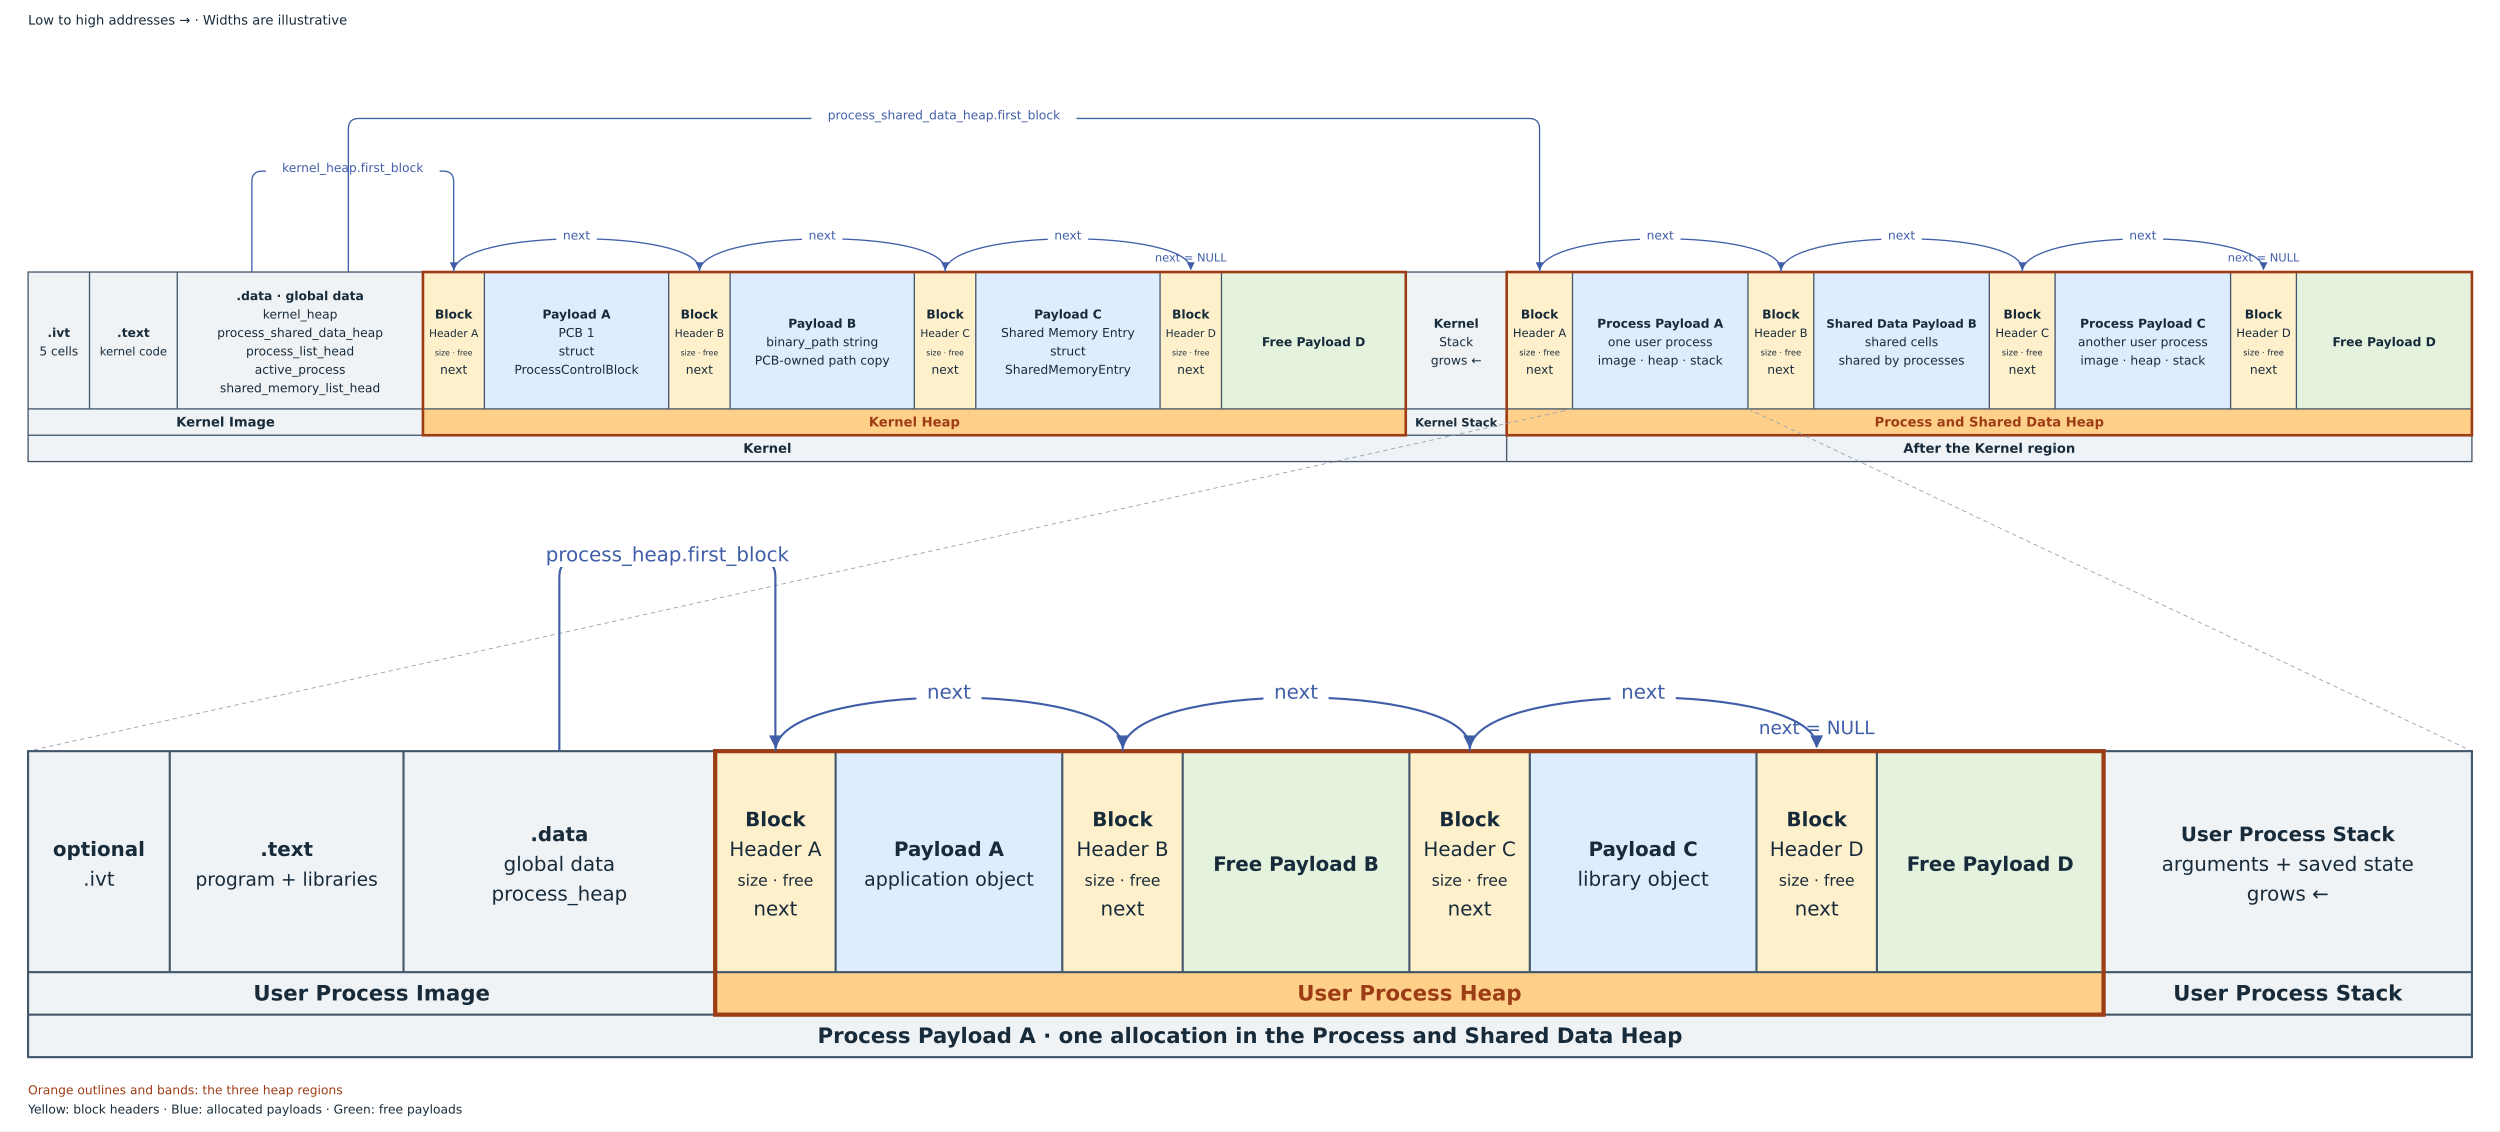
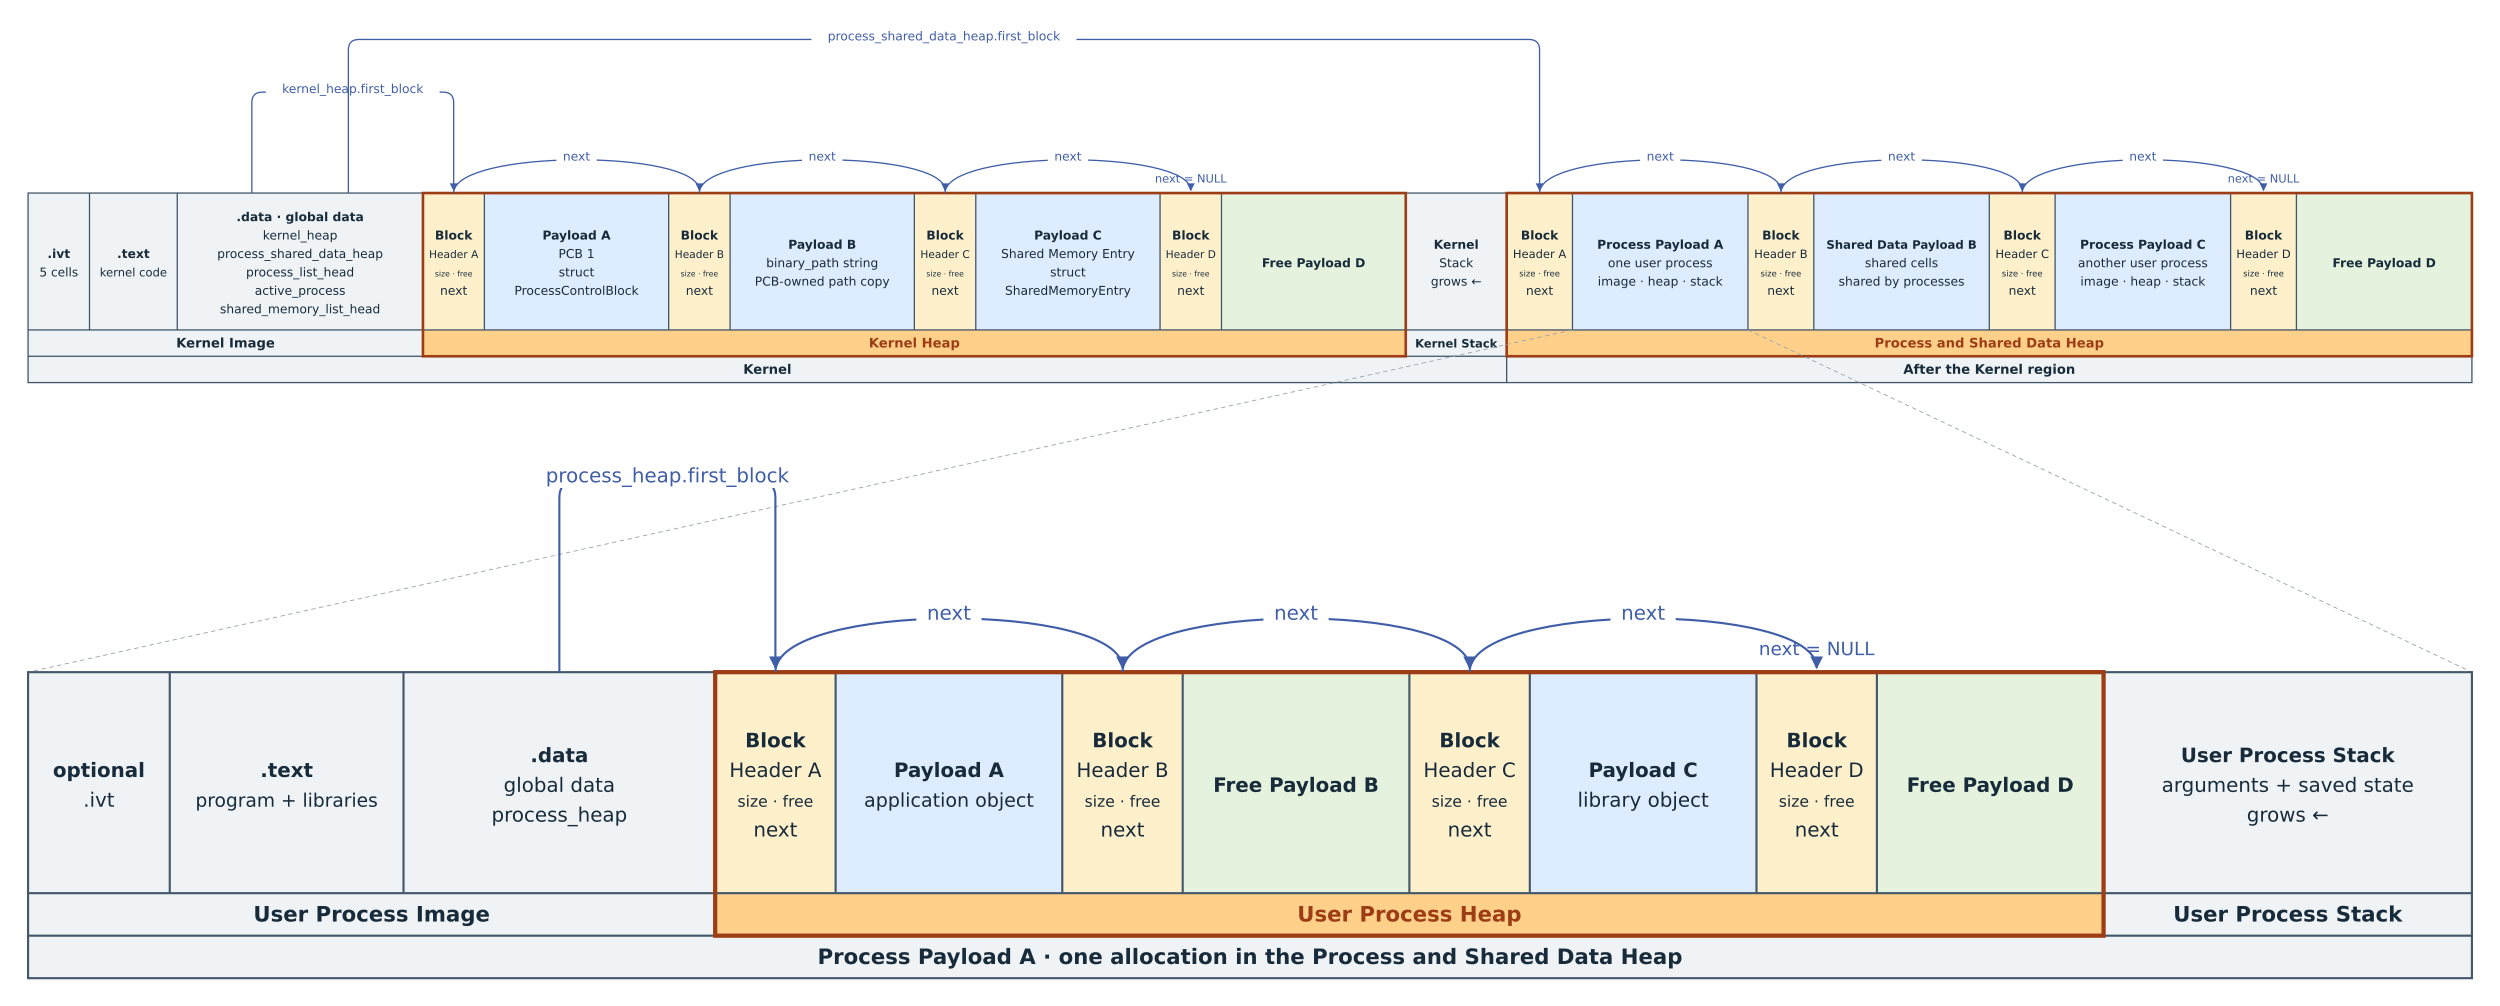
- <svg xmlns="http://www.w3.org/2000/svg" width="2849" height="1289" viewBox="0 0 2849 1289" role="img" aria-labelledby="title desc">
+ <svg xmlns="http://www.w3.org/2000/svg" width="2849" height="1146" viewBox="0 90 2849 1146" role="img" aria-labelledby="title desc">
  <defs>
    <marker id="405ea8" viewBox="0 0 10 10" refX="9" refY="5" markerWidth="6" markerHeight="6" orient="auto-start-reverse">
      <path d="M 0 0 L 10 5 L 0 10 z" fill="#405ea8" />
    </marker>
    <marker id="785099" viewBox="0 0 10 10" refX="9" refY="5" markerWidth="6" markerHeight="6" orient="auto-start-reverse">
      <path d="M 0 0 L 10 5 L 0 10 z" fill="#785099" />
    </marker>
    <marker id="26715b" viewBox="0 0 10 10" refX="9" refY="5" markerWidth="6" markerHeight="6" orient="auto-start-reverse">
      <path d="M 0 0 L 10 5 L 0 10 z" fill="#26715b" />
    </marker>
  </defs>
  <rect width="2849" height="1289" fill="white" />
  <g font-family="DejaVu Sans, sans-serif">
-     <text x="32" y="28" text-anchor="start" font-size="15" font-weight="normal" fill="#172b3a">Low to high addresses →   ·   Widths are illustrative</text>
    <rect x="32" y="310" width="70" height="156" fill="#f0f3f6" stroke="none" stroke-width="1" />
    <text x="67.0" y="384.0" text-anchor="middle" font-size="14" font-weight="bold" fill="#172b3a">.ivt</text>
    <text x="67.0" y="405.0" text-anchor="middle" font-size="13.825" font-weight="normal" fill="#172b3a">5 cells</text>
    <rect x="102" y="310" width="100" height="156" fill="#f0f3f6" stroke="none" stroke-width="1" />
    <text x="152.0" y="384.0" text-anchor="middle" font-size="14" font-weight="bold" fill="#172b3a">.text</text>
    <text x="152.0" y="405.0" text-anchor="middle" font-size="13.196" font-weight="normal" fill="#172b3a">kernel code</text>
    <rect x="202" y="310" width="280" height="156" fill="#f0f3f6" stroke="none" stroke-width="1" />
    <text x="342.0" y="342.0" text-anchor="middle" font-size="14" font-weight="bold" fill="#172b3a">.data · global data</text>
    <text x="342.0" y="363.0" text-anchor="middle" font-size="14" font-weight="normal" fill="#172b3a">kernel_heap</text>
    <text x="342.0" y="384.0" text-anchor="middle" font-size="14" font-weight="normal" fill="#172b3a">process_shared_data_heap</text>
    <text x="342.0" y="405.0" text-anchor="middle" font-size="14" font-weight="normal" fill="#172b3a">process_list_head</text>
    <text x="342.0" y="426.0" text-anchor="middle" font-size="14" font-weight="normal" fill="#172b3a">active_process</text>
    <text x="342.0" y="447.0" text-anchor="middle" font-size="14" font-weight="normal" fill="#172b3a">shared_memory_list_head</text>
    <rect x="482" y="310" width="70" height="156" fill="#fff0cc" stroke="none" stroke-width="1" />
    <a href="../../common/heap.header#L5">
      <text x="517.0" y="363.0" text-anchor="middle" font-size="14" font-weight="bold" fill="#172b3a">Block</text>
      <text x="517.0" y="384.0" text-anchor="middle" font-size="12.097" font-weight="normal" fill="#172b3a">Header A</text>
      <text x="517.0" y="405.0" text-anchor="middle" font-size="8.798" font-weight="normal" fill="#172b3a">size · free</text>
      <text x="517.0" y="426.0" text-anchor="middle" font-size="14" font-weight="normal" fill="#172b3a">next</text>
    </a>
    <rect x="552" y="310" width="210" height="156" fill="#deecff" stroke="none" stroke-width="1" />
    <a href="../../kernel/process/process.header#L31">
      <text x="657.0" y="363.0" text-anchor="middle" font-size="14" font-weight="bold" fill="#172b3a">Payload A</text>
      <text x="657.0" y="384.0" text-anchor="middle" font-size="14" font-weight="normal" fill="#172b3a">PCB 1</text>
      <text x="657.0" y="405.0" text-anchor="middle" font-size="14" font-weight="normal" fill="#172b3a">struct</text>
      <text x="657.0" y="426.0" text-anchor="middle" font-size="14" font-weight="normal" fill="#172b3a">ProcessControlBlock</text>
    </a>
    <rect x="762" y="310" width="70" height="156" fill="#fff0cc" stroke="none" stroke-width="1" />
    <a href="../../common/heap.header#L5">
      <text x="797.0" y="363.0" text-anchor="middle" font-size="14" font-weight="bold" fill="#172b3a">Block</text>
      <text x="797.0" y="384.0" text-anchor="middle" font-size="12.097" font-weight="normal" fill="#172b3a">Header B</text>
      <text x="797.0" y="405.0" text-anchor="middle" font-size="8.798" font-weight="normal" fill="#172b3a">size · free</text>
      <text x="797.0" y="426.0" text-anchor="middle" font-size="14" font-weight="normal" fill="#172b3a">next</text>
    </a>
    <rect x="832" y="310" width="210" height="156" fill="#deecff" stroke="none" stroke-width="1" />
    <text x="937.0" y="373.5" text-anchor="middle" font-size="14" font-weight="bold" fill="#172b3a">Payload B</text>
    <text x="937.0" y="394.5" text-anchor="middle" font-size="14" font-weight="normal" fill="#172b3a">binary_path string</text>
    <text x="937.0" y="415.5" text-anchor="middle" font-size="14" font-weight="normal" fill="#172b3a">PCB-owned path copy</text>
    <rect x="1042" y="310" width="70" height="156" fill="#fff0cc" stroke="none" stroke-width="1" />
    <a href="../../common/heap.header#L5">
      <text x="1077.0" y="363.0" text-anchor="middle" font-size="14" font-weight="bold" fill="#172b3a">Block</text>
      <text x="1077.0" y="384.0" text-anchor="middle" font-size="12.097" font-weight="normal" fill="#172b3a">Header C</text>
      <text x="1077.0" y="405.0" text-anchor="middle" font-size="8.798" font-weight="normal" fill="#172b3a">size · free</text>
      <text x="1077.0" y="426.0" text-anchor="middle" font-size="14" font-weight="normal" fill="#172b3a">next</text>
    </a>
    <rect x="1112" y="310" width="210" height="156" fill="#deecff" stroke="none" stroke-width="1" />
    <a href="../../kernel/shared_memory.header#L8">
      <text x="1217.0" y="363.0" text-anchor="middle" font-size="14" font-weight="bold" fill="#172b3a">Payload C</text>
      <text x="1217.0" y="384.0" text-anchor="middle" font-size="14" font-weight="normal" fill="#172b3a">Shared Memory Entry</text>
      <text x="1217.0" y="405.0" text-anchor="middle" font-size="14" font-weight="normal" fill="#172b3a">struct</text>
      <text x="1217.0" y="426.0" text-anchor="middle" font-size="14" font-weight="normal" fill="#172b3a">SharedMemoryEntry</text>
    </a>
    <rect x="1322" y="310" width="70" height="156" fill="#fff0cc" stroke="none" stroke-width="1" />
    <a href="../../common/heap.header#L5">
      <text x="1357.0" y="363.0" text-anchor="middle" font-size="14" font-weight="bold" fill="#172b3a">Block</text>
      <text x="1357.0" y="384.0" text-anchor="middle" font-size="12.097" font-weight="normal" fill="#172b3a">Header D</text>
      <text x="1357.0" y="405.0" text-anchor="middle" font-size="8.798" font-weight="normal" fill="#172b3a">size · free</text>
      <text x="1357.0" y="426.0" text-anchor="middle" font-size="14" font-weight="normal" fill="#172b3a">next</text>
    </a>
    <rect x="1392" y="310" width="210" height="156" fill="#e5f3de" stroke="none" stroke-width="1" />
    <text x="1497.0" y="394.5" text-anchor="middle" font-size="14" font-weight="bold" fill="#172b3a">Free Payload D</text>
    <rect x="1602" y="310" width="115" height="156" fill="#f0f3f6" stroke="none" stroke-width="1" />
    <text x="1659.5" y="373.5" text-anchor="middle" font-size="14" font-weight="bold" fill="#172b3a">Kernel</text>
    <text x="1659.5" y="394.5" text-anchor="middle" font-size="14" font-weight="normal" fill="#172b3a">Stack</text>
    <text x="1659.5" y="415.5" text-anchor="middle" font-size="14" font-weight="normal" fill="#172b3a">grows ←</text>
    <rect x="1717" y="310" width="75" height="156" fill="#fff0cc" stroke="none" stroke-width="1" />
    <a href="../../common/heap.header#L5">
      <text x="1754.5" y="363.0" text-anchor="middle" font-size="14" font-weight="bold" fill="#172b3a">Block</text>
      <text x="1754.5" y="384.0" text-anchor="middle" font-size="13.105" font-weight="normal" fill="#172b3a">Header A</text>
      <text x="1754.5" y="405.0" text-anchor="middle" font-size="9.531" font-weight="normal" fill="#172b3a">size · free</text>
      <text x="1754.5" y="426.0" text-anchor="middle" font-size="14" font-weight="normal" fill="#172b3a">next</text>
    </a>
    <rect x="1792" y="310" width="200" height="156" fill="#deecff" stroke="none" stroke-width="1" />
    <text x="1892.0" y="373.5" text-anchor="middle" font-size="14" font-weight="bold" fill="#172b3a">Process Payload A</text>
    <text x="1892.0" y="394.5" text-anchor="middle" font-size="14" font-weight="normal" fill="#172b3a">one user process</text>
    <text x="1892.0" y="415.5" text-anchor="middle" font-size="14" font-weight="normal" fill="#172b3a">image · heap · stack</text>
    <rect x="1992" y="310" width="75" height="156" fill="#fff0cc" stroke="none" stroke-width="1" />
    <a href="../../common/heap.header#L5">
      <text x="2029.5" y="363.0" text-anchor="middle" font-size="14" font-weight="bold" fill="#172b3a">Block</text>
      <text x="2029.5" y="384.0" text-anchor="middle" font-size="13.105" font-weight="normal" fill="#172b3a">Header B</text>
      <text x="2029.5" y="405.0" text-anchor="middle" font-size="9.531" font-weight="normal" fill="#172b3a">size · free</text>
      <text x="2029.5" y="426.0" text-anchor="middle" font-size="14" font-weight="normal" fill="#172b3a">next</text>
    </a>
    <rect x="2067" y="310" width="200" height="156" fill="#deecff" stroke="none" stroke-width="1" />
    <text x="2167.0" y="373.5" text-anchor="middle" font-size="13.305" font-weight="bold" fill="#172b3a">Shared Data Payload B</text>
    <text x="2167.0" y="394.5" text-anchor="middle" font-size="14" font-weight="normal" fill="#172b3a">shared cells</text>
    <text x="2167.0" y="415.5" text-anchor="middle" font-size="14" font-weight="normal" fill="#172b3a">shared by processes</text>
    <rect x="2267" y="310" width="75" height="156" fill="#fff0cc" stroke="none" stroke-width="1" />
    <a href="../../common/heap.header#L5">
      <text x="2304.5" y="363.0" text-anchor="middle" font-size="14" font-weight="bold" fill="#172b3a">Block</text>
      <text x="2304.5" y="384.0" text-anchor="middle" font-size="13.105" font-weight="normal" fill="#172b3a">Header C</text>
      <text x="2304.5" y="405.0" text-anchor="middle" font-size="9.531" font-weight="normal" fill="#172b3a">size · free</text>
      <text x="2304.5" y="426.0" text-anchor="middle" font-size="14" font-weight="normal" fill="#172b3a">next</text>
    </a>
    <rect x="2342" y="310" width="200" height="156" fill="#deecff" stroke="none" stroke-width="1" />
    <text x="2442.0" y="373.5" text-anchor="middle" font-size="14" font-weight="bold" fill="#172b3a">Process Payload C</text>
    <text x="2442.0" y="394.5" text-anchor="middle" font-size="14" font-weight="normal" fill="#172b3a">another user process</text>
    <text x="2442.0" y="415.5" text-anchor="middle" font-size="14" font-weight="normal" fill="#172b3a">image · heap · stack</text>
    <rect x="2542" y="310" width="75" height="156" fill="#fff0cc" stroke="none" stroke-width="1" />
    <a href="../../common/heap.header#L5">
      <text x="2579.5" y="363.0" text-anchor="middle" font-size="14" font-weight="bold" fill="#172b3a">Block</text>
      <text x="2579.5" y="384.0" text-anchor="middle" font-size="13.105" font-weight="normal" fill="#172b3a">Header D</text>
      <text x="2579.5" y="405.0" text-anchor="middle" font-size="9.531" font-weight="normal" fill="#172b3a">size · free</text>
      <text x="2579.5" y="426.0" text-anchor="middle" font-size="14" font-weight="normal" fill="#172b3a">next</text>
    </a>
    <rect x="2617" y="310" width="200" height="156" fill="#e5f3de" stroke="none" stroke-width="1" />
    <text x="2717.0" y="394.5" text-anchor="middle" font-size="14" font-weight="bold" fill="#172b3a">Free Payload D</text>
    <rect x="32" y="466" width="450" height="30" fill="#f0f3f6" stroke="none" stroke-width="1" />
    <text x="257.0" y="486" text-anchor="middle" font-size="15" font-weight="bold" fill="#172b3a">Kernel Image</text>
    <rect x="482" y="466" width="1120" height="30" fill="#ffd08a" stroke="none" stroke-width="1" />
    <text x="1042.0" y="486" text-anchor="middle" font-size="15" font-weight="bold" fill="#9c3d15">Kernel Heap</text>
    <path d="M 482 466 v 30" fill="none" stroke="#43576a" stroke-width="1.5" />
    <rect x="1602" y="466" width="115" height="30" fill="#f0f3f6" stroke="none" stroke-width="1" />
    <text x="1659.5" y="486" text-anchor="middle" font-size="13.113" font-weight="bold" fill="#172b3a">Kernel Stack</text>
    <path d="M 1602 466 v 30" fill="none" stroke="#43576a" stroke-width="1.5" />
    <rect x="1717" y="466" width="1100" height="30" fill="#ffd08a" stroke="none" stroke-width="1" />
    <text x="2267.0" y="486" text-anchor="middle" font-size="15" font-weight="bold" fill="#9c3d15">Process and Shared Data Heap</text>
    <path d="M 1717 466 v 30" fill="none" stroke="#43576a" stroke-width="1.5" />
    <path d="M 32 466 H 2817" fill="none" stroke="#43576a" stroke-width="1.5" />
    <rect x="32" y="496" width="1685" height="30" fill="#f0f3f6" stroke="none" stroke-width="1" />
    <text x="874.5" y="516" text-anchor="middle" font-size="15" font-weight="bold" fill="#172b3a">Kernel</text>
    <rect x="1717" y="496" width="1100" height="30" fill="#f0f3f6" stroke="none" stroke-width="1" />
    <text x="2267.0" y="516" text-anchor="middle" font-size="15" font-weight="bold" fill="#172b3a">After the Kernel region</text>
    <path d="M 1717 496 v 30" fill="none" stroke="#43576a" stroke-width="1.5" />
    <path d="M 32 496 H 2817" fill="none" stroke="#43576a" stroke-width="1.5" />
    <path d="M 102 310 v 156" fill="none" stroke="#43576a" stroke-width="1.5" />
    <path d="M 202 310 v 156" fill="none" stroke="#43576a" stroke-width="1.5" />
    <path d="M 482 310 v 156" fill="none" stroke="#43576a" stroke-width="1.5" />
    <path d="M 552 310 v 156" fill="none" stroke="#43576a" stroke-width="1.5" />
    <path d="M 762 310 v 156" fill="none" stroke="#43576a" stroke-width="1.5" />
    <path d="M 832 310 v 156" fill="none" stroke="#43576a" stroke-width="1.5" />
    <path d="M 1042 310 v 156" fill="none" stroke="#43576a" stroke-width="1.5" />
    <path d="M 1112 310 v 156" fill="none" stroke="#43576a" stroke-width="1.5" />
    <path d="M 1322 310 v 156" fill="none" stroke="#43576a" stroke-width="1.5" />
    <path d="M 1392 310 v 156" fill="none" stroke="#43576a" stroke-width="1.5" />
    <path d="M 1602 310 v 156" fill="none" stroke="#43576a" stroke-width="1.5" />
    <path d="M 1717 310 v 156" fill="none" stroke="#43576a" stroke-width="1.5" />
    <path d="M 1792 310 v 156" fill="none" stroke="#43576a" stroke-width="1.5" />
    <path d="M 1992 310 v 156" fill="none" stroke="#43576a" stroke-width="1.5" />
    <path d="M 2067 310 v 156" fill="none" stroke="#43576a" stroke-width="1.5" />
    <path d="M 2267 310 v 156" fill="none" stroke="#43576a" stroke-width="1.5" />
    <path d="M 2342 310 v 156" fill="none" stroke="#43576a" stroke-width="1.5" />
    <path d="M 2542 310 v 156" fill="none" stroke="#43576a" stroke-width="1.5" />
    <path d="M 2617 310 v 156" fill="none" stroke="#43576a" stroke-width="1.5" />
    <rect x="32" y="310" width="2785" height="216" fill="none" stroke="#43576a" stroke-width="1.5" />
    <rect x="482" y="310" width="1120" height="186" fill="none" stroke="#9c3d15" stroke-width="3" />
    <rect x="1717" y="310" width="1100" height="186" fill="none" stroke="#9c3d15" stroke-width="3" />
    <path d="M 517.0 310 C 517.0 260, 797.0 260, 797.0 307" fill="none" stroke="#405ea8" stroke-width="1.5" marker-end="url(#405ea8)" />
    <rect x="634.0" y="258" width="46" height="18" fill="white" stroke="none" stroke-width="1" />
    <text x="657.0" y="273" text-anchor="middle" font-size="14" font-weight="normal" fill="#405ea8">next</text>
    <path d="M 797.0 310 C 797.0 260, 1077.0 260, 1077.0 307" fill="none" stroke="#405ea8" stroke-width="1.5" marker-end="url(#405ea8)" />
    <rect x="914.0" y="258" width="46" height="18" fill="white" stroke="none" stroke-width="1" />
    <text x="937.0" y="273" text-anchor="middle" font-size="14" font-weight="normal" fill="#405ea8">next</text>
    <path d="M 1077.0 310 C 1077.0 260, 1357.0 260, 1357.0 307" fill="none" stroke="#405ea8" stroke-width="1.5" marker-end="url(#405ea8)" />
    <rect x="1194.0" y="258" width="46" height="18" fill="white" stroke="none" stroke-width="1" />
    <text x="1217.0" y="273" text-anchor="middle" font-size="14" font-weight="normal" fill="#405ea8">next</text>
    <text x="1357.0" y="298" text-anchor="middle" font-size="13" font-weight="normal" fill="#405ea8">next = NULL</text>
    <path d="M 1754.5 310 C 1754.5 260, 2029.5 260, 2029.5 307" fill="none" stroke="#405ea8" stroke-width="1.5" marker-end="url(#405ea8)" />
    <rect x="1869.0" y="258" width="46" height="18" fill="white" stroke="none" stroke-width="1" />
    <text x="1892.0" y="273" text-anchor="middle" font-size="14" font-weight="normal" fill="#405ea8">next</text>
    <path d="M 2029.5 310 C 2029.5 260, 2304.5 260, 2304.5 307" fill="none" stroke="#405ea8" stroke-width="1.5" marker-end="url(#405ea8)" />
    <rect x="2144.0" y="258" width="46" height="18" fill="white" stroke="none" stroke-width="1" />
    <text x="2167.0" y="273" text-anchor="middle" font-size="14" font-weight="normal" fill="#405ea8">next</text>
    <path d="M 2304.5 310 C 2304.5 260, 2579.5 260, 2579.5 307" fill="none" stroke="#405ea8" stroke-width="1.5" marker-end="url(#405ea8)" />
    <rect x="2419.0" y="258" width="46" height="18" fill="white" stroke="none" stroke-width="1" />
    <text x="2442.0" y="273" text-anchor="middle" font-size="14" font-weight="normal" fill="#405ea8">next</text>
    <text x="2579.5" y="298" text-anchor="middle" font-size="13" font-weight="normal" fill="#405ea8">next = NULL</text>
    <path d="M 287.0 310 V 207 Q 287.0 195 299.0 195 H 505.0 Q 517.0 195 517.0 207 V 307" fill="none" stroke="#405ea8" stroke-width="1.5" marker-end="url(#405ea8)" />
    <rect x="303.0" y="182" width="198" height="18" fill="white" stroke="none" stroke-width="1" />
    <text x="402.0" y="196" text-anchor="middle" font-size="14" font-weight="normal" fill="#405ea8">kernel_heap.first_block</text>
    <path d="M 397.0 310 V 147 Q 397.0 135 409.0 135 H 1742.5 Q 1754.5 135 1754.5 147 V 307" fill="none" stroke="#405ea8" stroke-width="1.5" marker-end="url(#405ea8)" />
    <rect x="924.75" y="122" width="302" height="18" fill="white" stroke="none" stroke-width="1" />
    <text x="1075.75" y="136" text-anchor="middle" font-size="14" font-weight="normal" fill="#405ea8">process_shared_data_heap.first_block</text>
    <path d="M 1792 466 L 32.0 856 M 1992 466 L 2817.0 856" fill="none" stroke="#96a3ae" stroke-dasharray="5 4" />
    <g transform="translate(-19.66377 355.5072) scale(1.614493)">
      <rect x="32" y="310" width="100" height="156" fill="#f0f3f6" stroke="none" stroke-width="1" />
      <text x="82.0" y="384.0" text-anchor="middle" font-size="14" font-weight="bold" fill="#172b3a">optional</text>
      <text x="82.0" y="405.0" text-anchor="middle" font-size="14" font-weight="normal" fill="#172b3a">.ivt</text>
      <rect x="132" y="310" width="165" height="156" fill="#f0f3f6" stroke="none" stroke-width="1" />
      <text x="214.5" y="384.0" text-anchor="middle" font-size="14" font-weight="bold" fill="#172b3a">.text</text>
      <text x="214.5" y="405.0" text-anchor="middle" font-size="13.158" font-weight="normal" fill="#172b3a">program + libraries</text>
      <rect x="297" y="310" width="220" height="156" fill="#f0f3f6" stroke="none" stroke-width="1" />
      <a href="../../library/stdlib/malloc.picoc#L6">
        <text x="407.0" y="373.5" text-anchor="middle" font-size="14" font-weight="bold" fill="#172b3a">.data</text>
        <text x="407.0" y="394.5" text-anchor="middle" font-size="14" font-weight="normal" fill="#172b3a">global data</text>
        <text x="407.0" y="415.5" text-anchor="middle" font-size="14" font-weight="normal" fill="#172b3a">process_heap</text>
      </a>
      <rect x="517" y="310" width="85" height="156" fill="#fff0cc" stroke="none" stroke-width="1" />
      <a href="../../common/heap.header#L5">
        <text x="559.5" y="363.0" text-anchor="middle" font-size="14" font-weight="bold" fill="#172b3a">Block</text>
        <text x="559.5" y="384.0" text-anchor="middle" font-size="14" font-weight="normal" fill="#172b3a">Header A</text>
        <text x="559.5" y="405.0" text-anchor="middle" font-size="10.997" font-weight="normal" fill="#172b3a">size · free</text>
        <text x="559.5" y="426.0" text-anchor="middle" font-size="14" font-weight="normal" fill="#172b3a">next</text>
      </a>
      <rect x="602" y="310" width="160" height="156" fill="#deecff" stroke="none" stroke-width="1" />
      <text x="682.0" y="384.0" text-anchor="middle" font-size="14" font-weight="bold" fill="#172b3a">Payload A</text>
      <text x="682.0" y="405.0" text-anchor="middle" font-size="13.441" font-weight="normal" fill="#172b3a">application object</text>
      <rect x="762" y="310" width="85" height="156" fill="#fff0cc" stroke="none" stroke-width="1" />
      <a href="../../common/heap.header#L5">
        <text x="804.5" y="363.0" text-anchor="middle" font-size="14" font-weight="bold" fill="#172b3a">Block</text>
        <text x="804.5" y="384.0" text-anchor="middle" font-size="14" font-weight="normal" fill="#172b3a">Header B</text>
        <text x="804.5" y="405.0" text-anchor="middle" font-size="10.997" font-weight="normal" fill="#172b3a">size · free</text>
        <text x="804.5" y="426.0" text-anchor="middle" font-size="14" font-weight="normal" fill="#172b3a">next</text>
      </a>
      <rect x="847" y="310" width="160" height="156" fill="#e5f3de" stroke="none" stroke-width="1" />
      <text x="927.0" y="394.5" text-anchor="middle" font-size="14" font-weight="bold" fill="#172b3a">Free Payload B</text>
      <rect x="1007" y="310" width="85" height="156" fill="#fff0cc" stroke="none" stroke-width="1" />
      <a href="../../common/heap.header#L5">
        <text x="1049.5" y="363.0" text-anchor="middle" font-size="14" font-weight="bold" fill="#172b3a">Block</text>
        <text x="1049.5" y="384.0" text-anchor="middle" font-size="14" font-weight="normal" fill="#172b3a">Header C</text>
        <text x="1049.5" y="405.0" text-anchor="middle" font-size="10.997" font-weight="normal" fill="#172b3a">size · free</text>
        <text x="1049.5" y="426.0" text-anchor="middle" font-size="14" font-weight="normal" fill="#172b3a">next</text>
      </a>
      <rect x="1092" y="310" width="160" height="156" fill="#deecff" stroke="none" stroke-width="1" />
      <text x="1172.0" y="384.0" text-anchor="middle" font-size="14" font-weight="bold" fill="#172b3a">Payload C</text>
      <text x="1172.0" y="405.0" text-anchor="middle" font-size="14" font-weight="normal" fill="#172b3a">library object</text>
      <rect x="1252" y="310" width="85" height="156" fill="#fff0cc" stroke="none" stroke-width="1" />
      <a href="../../common/heap.header#L5">
        <text x="1294.5" y="363.0" text-anchor="middle" font-size="14" font-weight="bold" fill="#172b3a">Block</text>
        <text x="1294.5" y="384.0" text-anchor="middle" font-size="14" font-weight="normal" fill="#172b3a">Header D</text>
        <text x="1294.5" y="405.0" text-anchor="middle" font-size="10.997" font-weight="normal" fill="#172b3a">size · free</text>
        <text x="1294.5" y="426.0" text-anchor="middle" font-size="14" font-weight="normal" fill="#172b3a">next</text>
      </a>
      <rect x="1337" y="310" width="160" height="156" fill="#e5f3de" stroke="none" stroke-width="1" />
      <text x="1417.0" y="394.5" text-anchor="middle" font-size="14" font-weight="bold" fill="#172b3a">Free Payload D</text>
      <rect x="1497" y="310" width="260" height="156" fill="#f0f3f6" stroke="none" stroke-width="1" />
      <text x="1627.0" y="373.5" text-anchor="middle" font-size="14" font-weight="bold" fill="#172b3a">User Process Stack</text>
      <text x="1627.0" y="394.5" text-anchor="middle" font-size="14" font-weight="normal" fill="#172b3a">arguments + saved state</text>
      <text x="1627.0" y="415.5" text-anchor="middle" font-size="14" font-weight="normal" fill="#172b3a">grows ←</text>
      <rect x="32" y="466" width="485" height="30" fill="#f0f3f6" stroke="none" stroke-width="1" />
      <text x="274.5" y="486" text-anchor="middle" font-size="15" font-weight="bold" fill="#172b3a">User Process Image</text>
      <rect x="517" y="466" width="980" height="30" fill="#ffd08a" stroke="none" stroke-width="1" />
      <text x="1007.0" y="486" text-anchor="middle" font-size="15" font-weight="bold" fill="#9c3d15">User Process Heap</text>
      <path d="M 517 466 v 30" fill="none" stroke="#43576a" stroke-width="1.5" />
      <rect x="1497" y="466" width="260" height="30" fill="#f0f3f6" stroke="none" stroke-width="1" />
      <text x="1627.0" y="486" text-anchor="middle" font-size="15" font-weight="bold" fill="#172b3a">User Process Stack</text>
      <path d="M 1497 466 v 30" fill="none" stroke="#43576a" stroke-width="1.5" />
      <path d="M 32 466 H 1757" fill="none" stroke="#43576a" stroke-width="1.5" />
      <rect x="32" y="496" width="1725" height="30" fill="#f0f3f6" stroke="none" stroke-width="1" />
      <text x="894.5" y="516" text-anchor="middle" font-size="15" font-weight="bold" fill="#172b3a">Process Payload A · one allocation in the Process and Shared Data Heap</text>
      <path d="M 32 496 H 1757" fill="none" stroke="#43576a" stroke-width="1.5" />
      <path d="M 132 310 v 156" fill="none" stroke="#43576a" stroke-width="1.5" />
      <path d="M 297 310 v 156" fill="none" stroke="#43576a" stroke-width="1.5" />
      <path d="M 517 310 v 156" fill="none" stroke="#43576a" stroke-width="1.5" />
      <path d="M 602 310 v 156" fill="none" stroke="#43576a" stroke-width="1.5" />
      <path d="M 762 310 v 156" fill="none" stroke="#43576a" stroke-width="1.5" />
      <path d="M 847 310 v 156" fill="none" stroke="#43576a" stroke-width="1.5" />
      <path d="M 1007 310 v 156" fill="none" stroke="#43576a" stroke-width="1.5" />
      <path d="M 1092 310 v 156" fill="none" stroke="#43576a" stroke-width="1.5" />
      <path d="M 1252 310 v 156" fill="none" stroke="#43576a" stroke-width="1.5" />
      <path d="M 1337 310 v 156" fill="none" stroke="#43576a" stroke-width="1.5" />
      <path d="M 1497 310 v 156" fill="none" stroke="#43576a" stroke-width="1.5" />
      <rect x="32" y="310" width="1725" height="216" fill="none" stroke="#43576a" stroke-width="1.5" />
      <rect x="517" y="310" width="980" height="186" fill="none" stroke="#9c3d15" stroke-width="3" />
      <path d="M 407.0 310 V 187 Q 407.0 175 419.0 175 H 547.5 Q 559.5 175 559.5 187 V 307" fill="none" stroke="#405ea8" stroke-width="1.5" marker-end="url(#405ea8)" />
      <rect x="380.25" y="162" width="206" height="18" fill="white" stroke="none" stroke-width="1" />
      <text x="483.25" y="176" text-anchor="middle" font-size="14" font-weight="normal" fill="#405ea8">process_heap.first_block</text>
      <path d="M 559.5 310 C 559.5 260, 804.5 260, 804.5 307" fill="none" stroke="#405ea8" stroke-width="1.5" marker-end="url(#405ea8)" />
      <rect x="659.0" y="258" width="46" height="18" fill="white" stroke="none" stroke-width="1" />
      <text x="682.0" y="273" text-anchor="middle" font-size="14" font-weight="normal" fill="#405ea8">next</text>
      <path d="M 804.5 310 C 804.5 260, 1049.5 260, 1049.5 307" fill="none" stroke="#405ea8" stroke-width="1.5" marker-end="url(#405ea8)" />
      <rect x="904.0" y="258" width="46" height="18" fill="white" stroke="none" stroke-width="1" />
      <text x="927.0" y="273" text-anchor="middle" font-size="14" font-weight="normal" fill="#405ea8">next</text>
      <path d="M 1049.5 310 C 1049.5 260, 1294.5 260, 1294.5 307" fill="none" stroke="#405ea8" stroke-width="1.5" marker-end="url(#405ea8)" />
      <rect x="1149.0" y="258" width="46" height="18" fill="white" stroke="none" stroke-width="1" />
      <text x="1172.0" y="273" text-anchor="middle" font-size="14" font-weight="normal" fill="#405ea8">next</text>
      <text x="1294.5" y="298" text-anchor="middle" font-size="13" font-weight="normal" fill="#405ea8">next = NULL</text>
    </g>
-     <text x="32" y="1247" text-anchor="start" font-size="14" font-weight="normal" fill="#9c3d15">Orange outlines and bands: the three heap regions</text>
-     <text x="32" y="1269" text-anchor="start" font-size="14" font-weight="normal" fill="#172b3a">Yellow: block headers   ·   Blue: allocated payloads   ·   Green: free payloads</text>
  </g>
</svg>
